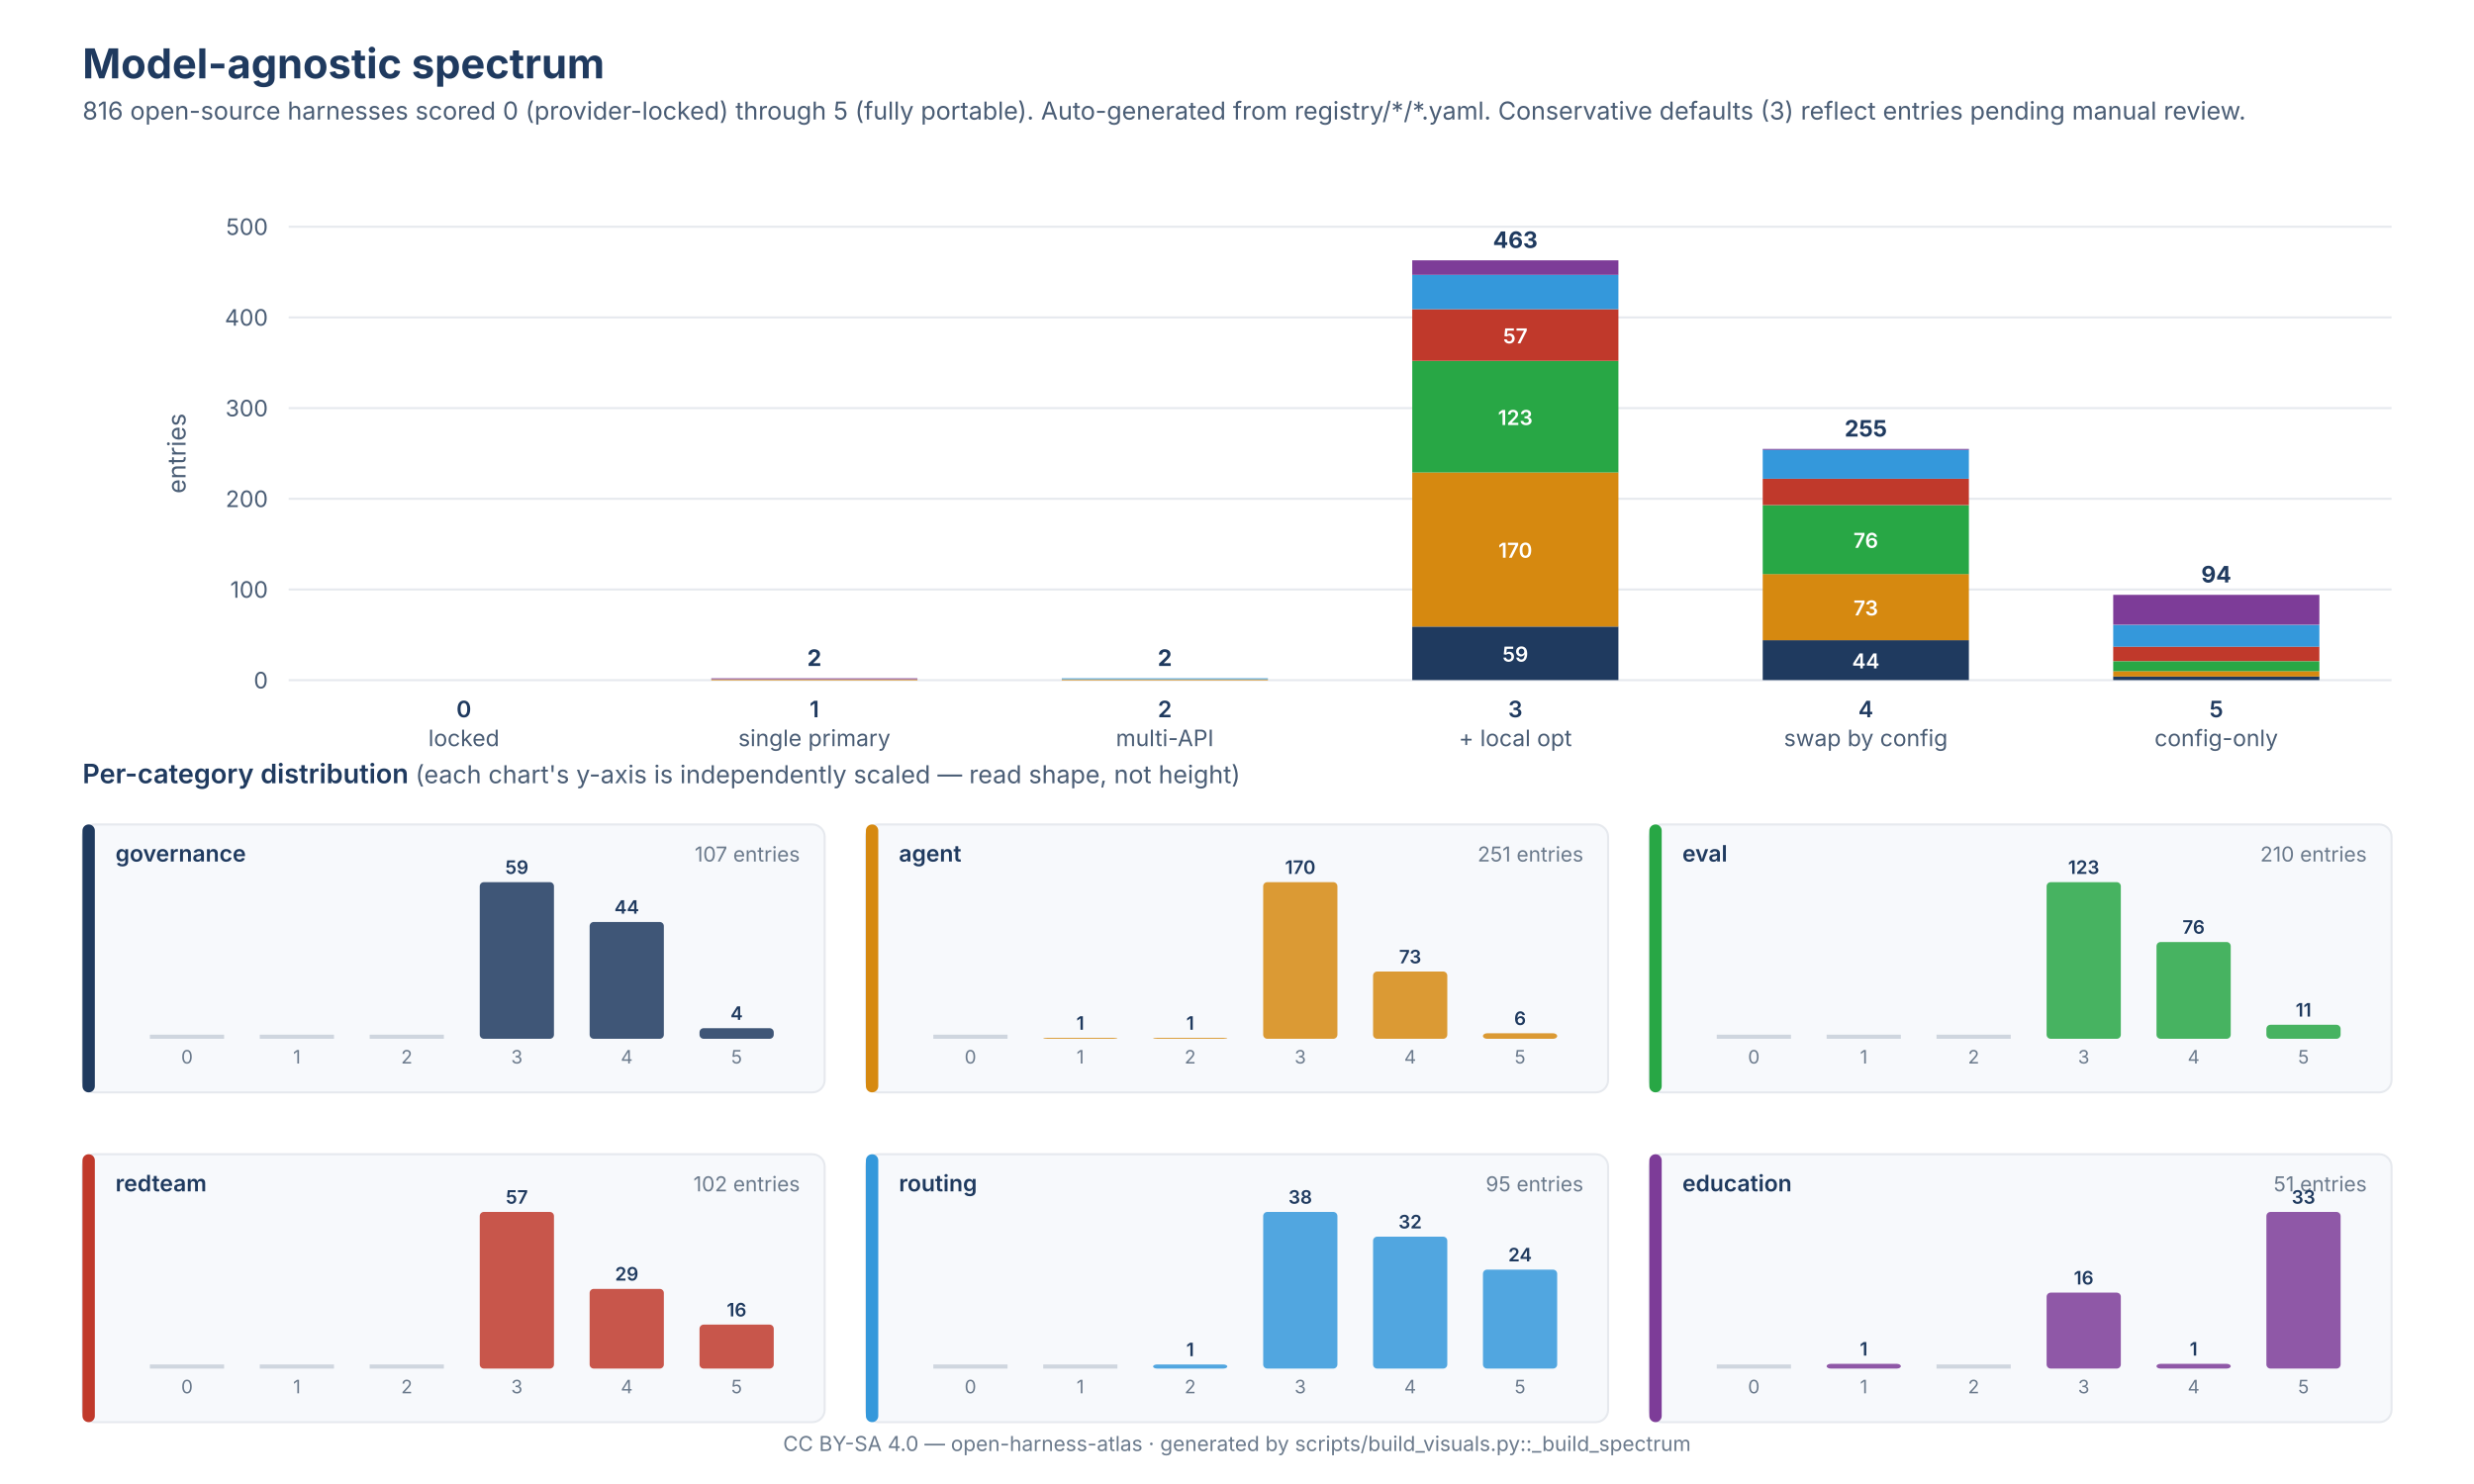
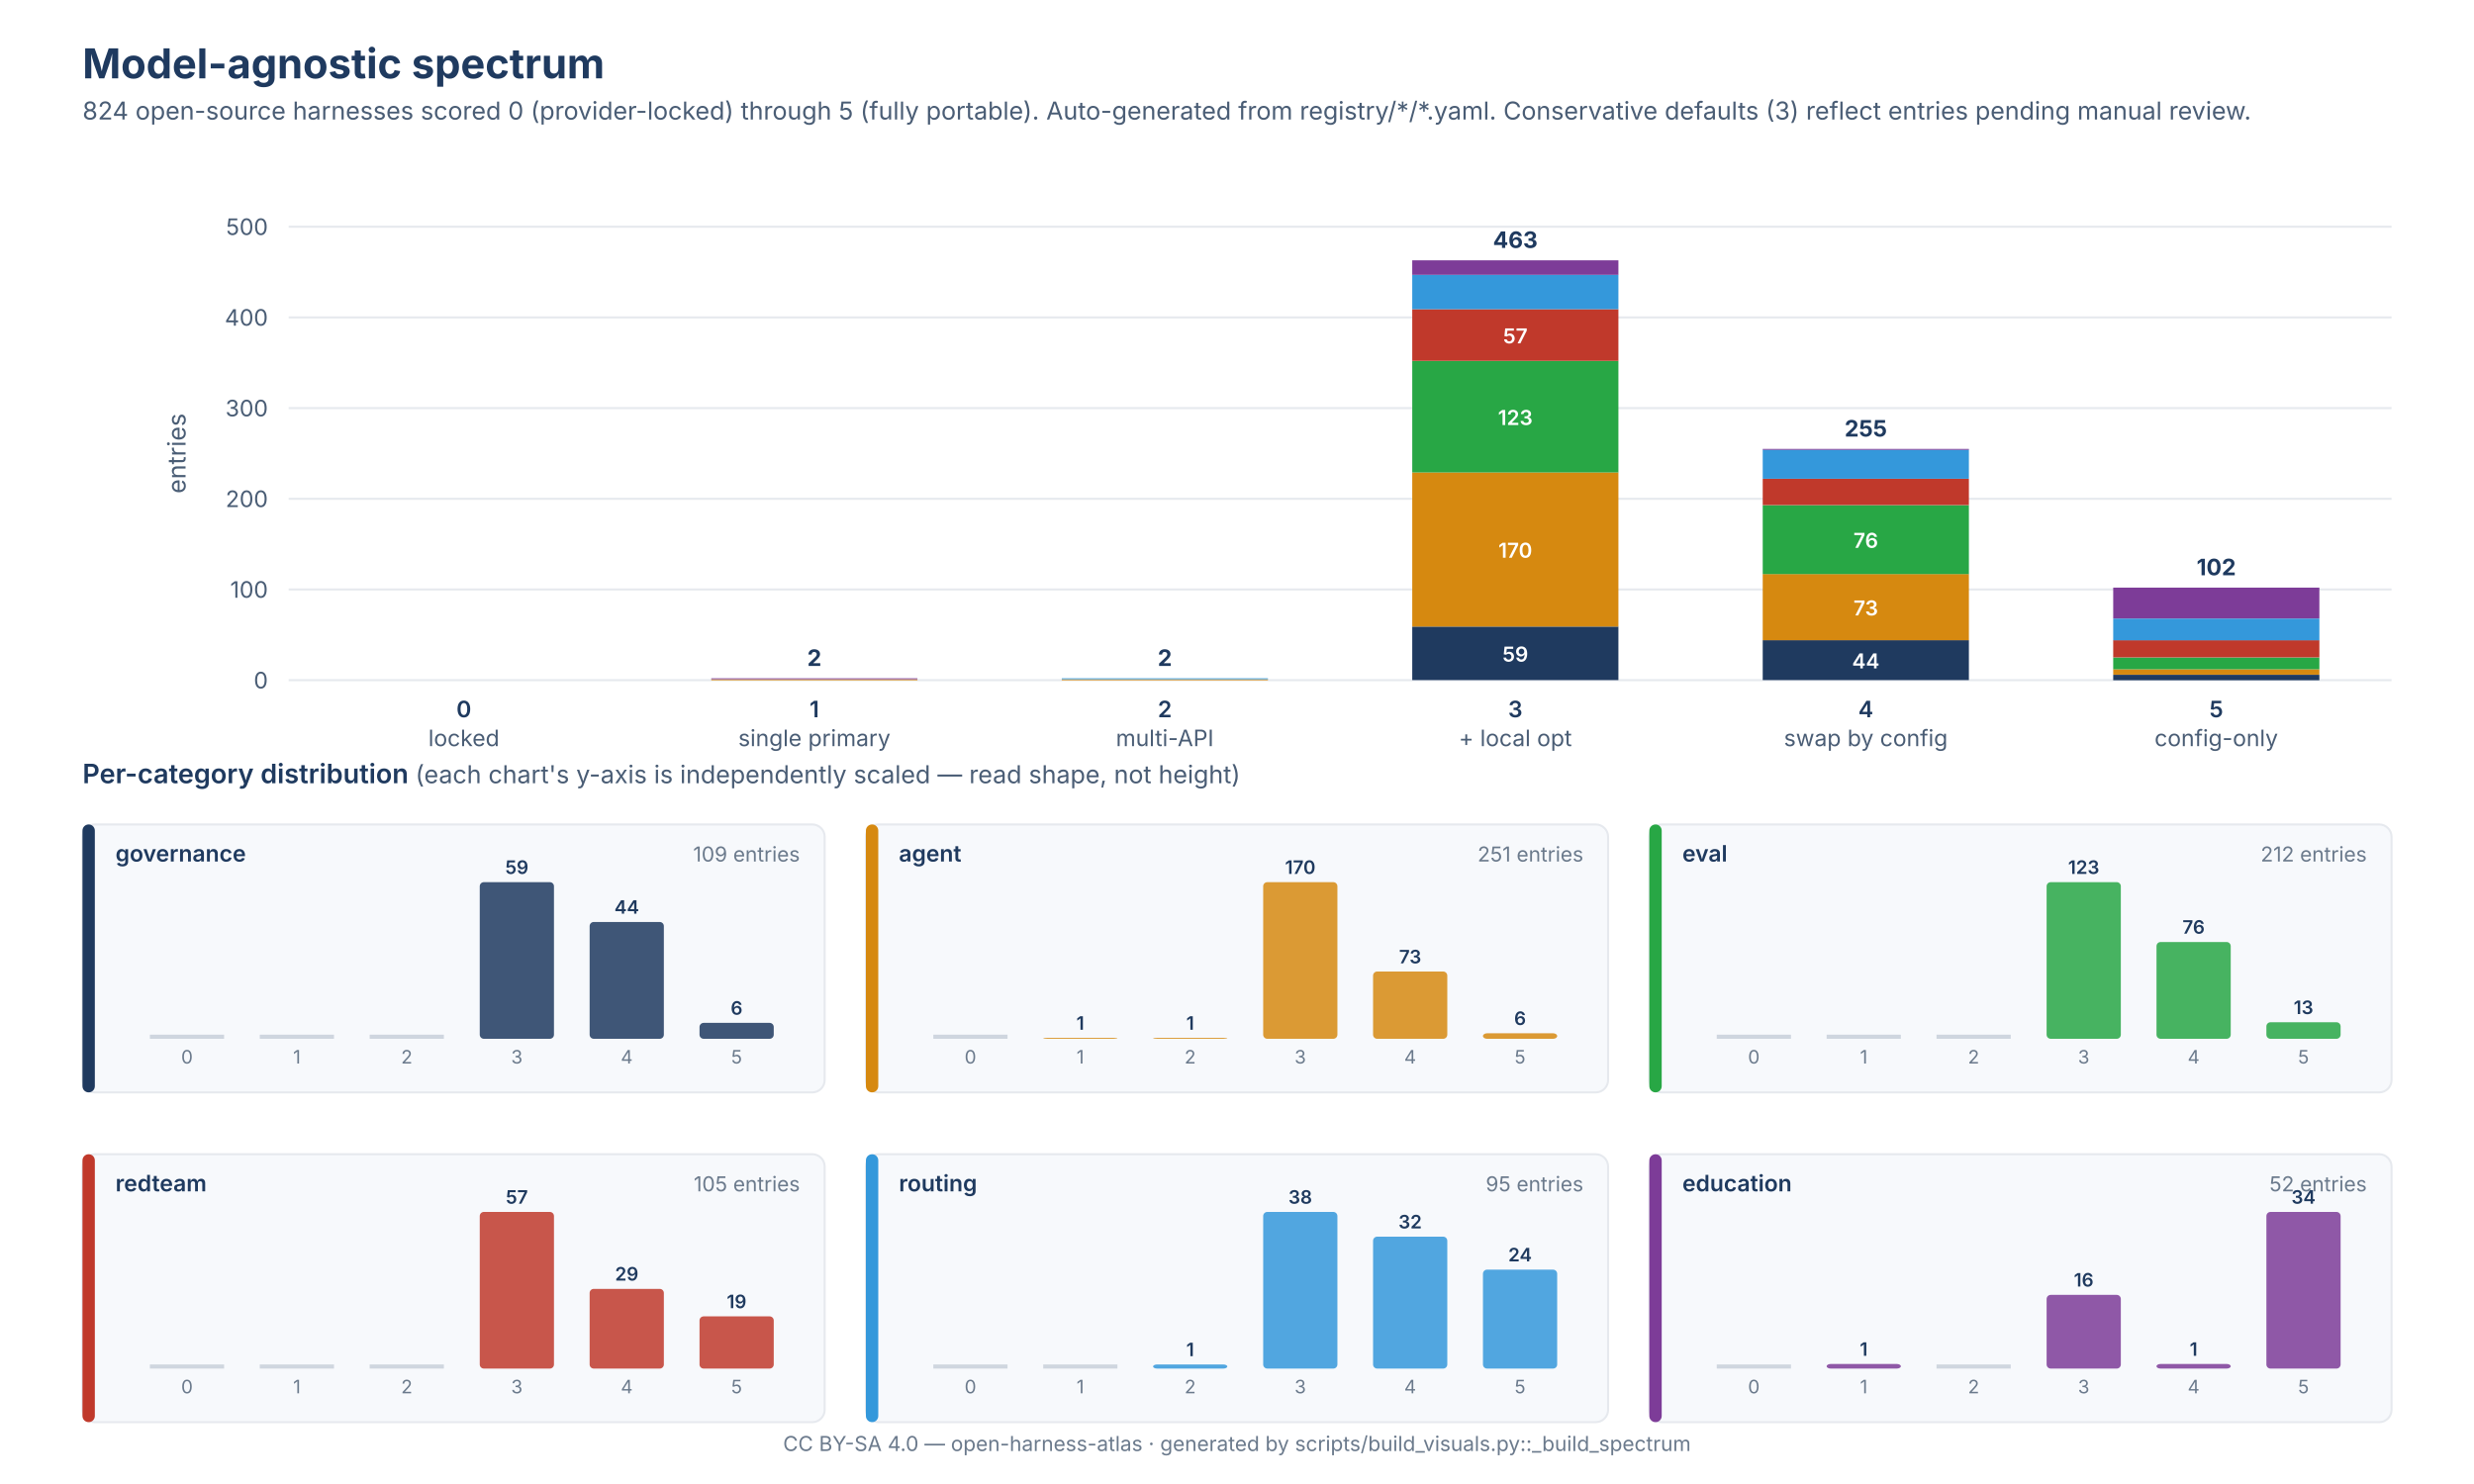
<svg xmlns="http://www.w3.org/2000/svg" viewBox="0 0 1200 720" role="img" aria-labelledby="title desc">
  <style>.body{font-family:"Inter","Helvetica Neue",Arial,sans-serif;}.title{font-size:20px;font-weight:700;fill:#1f3a5f;}.sub{font-size:12px;font-weight:400;fill:#4a5d75;}.h2{font-size:13px;font-weight:600;fill:#1f3a5f;}.axis{font-size:11px;fill:#4a5d75;}.axis-bold{font-size:11px;font-weight:600;fill:#1f3a5f;text-anchor:middle;}.bar-total{font-size:11px;font-weight:700;fill:#1f3a5f;text-anchor:middle;}.seg-label{font-size:10px;font-weight:600;fill:#ffffff;text-anchor:middle;}.mini-title{font-size:11px;font-weight:600;fill:#1f3a5f;}.mini-count{font-size:10px;fill:#6b7a8c;}.mini-axis{font-size:9px;fill:#6b7a8c;text-anchor:middle;}.mini-bar-label{font-size:9px;font-weight:600;fill:#1f3a5f;text-anchor:middle;}.legend-text{font-size:11px;fill:#1f3a5f;}.footer{font-size:10px;fill:#6b7a8c;text-anchor:middle;}</style>
  <rect width="1200" height="720" fill="#ffffff" />
  <text x="40" y="38" class="body title">Model-agnostic spectrum</text>
-   <text x="40" y="58" class="body sub">816 open-source harnesses scored 0 (provider-locked) through 5 (fully portable). Auto-generated from registry/*/*.yaml. Conservative defaults (3) reflect entries pending manual review.</text>
+   <text x="40" y="58" class="body sub">824 open-source harnesses scored 0 (provider-locked) through 5 (fully portable). Auto-generated from registry/*/*.yaml. Conservative defaults (3) reflect entries pending manual review.</text>
  <line x1="140" y1="330.0" x2="1160" y2="330.0" stroke="#e6e9ee" stroke-width="1" />
  <text x="130" y="334.0" class="body axis" text-anchor="end">0</text>
  <line x1="140" y1="286.0" x2="1160" y2="286.0" stroke="#e6e9ee" stroke-width="1" />
  <text x="130" y="290.0" class="body axis" text-anchor="end">100</text>
  <line x1="140" y1="242.0" x2="1160" y2="242.0" stroke="#e6e9ee" stroke-width="1" />
  <text x="130" y="246.0" class="body axis" text-anchor="end">200</text>
  <line x1="140" y1="198.0" x2="1160" y2="198.0" stroke="#e6e9ee" stroke-width="1" />
  <text x="130" y="202.0" class="body axis" text-anchor="end">300</text>
  <line x1="140" y1="154.0" x2="1160" y2="154.0" stroke="#e6e9ee" stroke-width="1" />
  <text x="130" y="158.0" class="body axis" text-anchor="end">400</text>
  <line x1="140" y1="110.0" x2="1160" y2="110.0" stroke="#e6e9ee" stroke-width="1" />
  <text x="130" y="114.0" class="body axis" text-anchor="end">500</text>
  <text x="90" y="220.0" class="body sub" transform="rotate(-90 90,220.0)" text-anchor="middle">entries</text>
  <text x="225.0" y="348.0" class="body axis-bold">0</text>
  <rect x="345.0" y="329.6" width="100" height="0.44" fill="#d68910" />
  <rect x="345.0" y="329.1" width="100" height="0.44" fill="#7d3c98" />
  <text x="395.0" y="323.1" class="body bar-total">2</text>
  <text x="395.0" y="348.0" class="body axis-bold">1</text>
  <rect x="515.0" y="329.6" width="100" height="0.44" fill="#d68910" />
  <rect x="515.0" y="329.1" width="100" height="0.44" fill="#3498db" />
  <text x="565.0" y="323.1" class="body bar-total">2</text>
  <text x="565.0" y="348.0" class="body axis-bold">2</text>
  <rect x="685.0" y="304.0" width="100" height="25.96" fill="#1f3a5f" />
  <text x="735.0" y="321.0" class="body seg-label">59</text>
  <rect x="685.0" y="229.2" width="100" height="74.80" fill="#d68910" />
  <text x="735.0" y="270.6" class="body seg-label">170</text>
  <rect x="685.0" y="175.1" width="100" height="54.12" fill="#28a745" />
  <text x="735.0" y="206.2" class="body seg-label">123</text>
  <rect x="685.0" y="150.0" width="100" height="25.08" fill="#c0392b" />
  <text x="735.0" y="166.6" class="body seg-label">57</text>
  <rect x="685.0" y="133.3" width="100" height="16.72" fill="#3498db" />
  <rect x="685.0" y="126.3" width="100" height="7.04" fill="#7d3c98" />
  <text x="735.0" y="120.3" class="body bar-total">463</text>
  <text x="735.0" y="348.0" class="body axis-bold">3</text>
  <rect x="855.0" y="310.6" width="100" height="19.36" fill="#1f3a5f" />
  <text x="905.0" y="324.3" class="body seg-label">44</text>
  <rect x="855.0" y="278.5" width="100" height="32.12" fill="#d68910" />
  <text x="905.0" y="298.6" class="body seg-label">73</text>
  <rect x="855.0" y="245.1" width="100" height="33.44" fill="#28a745" />
  <text x="905.0" y="265.8" class="body seg-label">76</text>
  <rect x="855.0" y="232.3" width="100" height="12.76" fill="#c0392b" />
  <rect x="855.0" y="218.2" width="100" height="14.08" fill="#3498db" />
  <rect x="855.0" y="217.8" width="100" height="0.44" fill="#7d3c98" />
  <text x="905.0" y="211.8" class="body bar-total">255</text>
  <text x="905.0" y="348.0" class="body axis-bold">4</text>
-   <rect x="1025.0" y="328.2" width="100" height="1.76" fill="#1f3a5f" />
-   <rect x="1025.0" y="325.6" width="100" height="2.64" fill="#d68910" />
-   <rect x="1025.0" y="320.8" width="100" height="4.84" fill="#28a745" />
-   <rect x="1025.0" y="313.7" width="100" height="7.04" fill="#c0392b" />
-   <rect x="1025.0" y="303.2" width="100" height="10.56" fill="#3498db" />
-   <rect x="1025.0" y="288.6" width="100" height="14.52" fill="#7d3c98" />
-   <text x="1075.0" y="282.6" class="body bar-total">94</text>
+   <rect x="1025.0" y="327.4" width="100" height="2.64" fill="#1f3a5f" />
+   <rect x="1025.0" y="324.7" width="100" height="2.64" fill="#d68910" />
+   <rect x="1025.0" y="319.0" width="100" height="5.72" fill="#28a745" />
+   <rect x="1025.0" y="310.6" width="100" height="8.36" fill="#c0392b" />
+   <rect x="1025.0" y="300.1" width="100" height="10.56" fill="#3498db" />
+   <rect x="1025.0" y="285.1" width="100" height="14.96" fill="#7d3c98" />
+   <text x="1075.0" y="279.1" class="body bar-total">102</text>
  <text x="1075.0" y="348.0" class="body axis-bold">5</text>
  <text x="225.0" y="362.0" class="body axis" text-anchor="middle">locked</text>
  <text x="395.0" y="362.0" class="body axis" text-anchor="middle">single primary</text>
  <text x="565.0" y="362.0" class="body axis" text-anchor="middle">multi-API</text>
  <text x="735.0" y="362.0" class="body axis" text-anchor="middle">+ local opt</text>
  <text x="905.0" y="362.0" class="body axis" text-anchor="middle">swap by config</text>
  <text x="1075.0" y="362.0" class="body axis" text-anchor="middle">config-only</text>
  <text x="40" y="380" class="body h2">Per-category distribution <tspan class="sub">(each chart's y-axis is independently scaled — read shape, not height)</tspan>
  </text>
  <rect x="40" y="400" width="360" height="130" rx="6" fill="#f7f9fc" stroke="#e6e9ee" stroke-width="1" />
  <rect x="40" y="400" width="6" height="130" rx="3" fill="#1f3a5f" />
  <text x="56" y="418" class="body mini-title">governance</text>
-   <text x="388" y="418" class="body mini-count" text-anchor="end">107 entries</text>
+   <text x="388" y="418" class="body mini-count" text-anchor="end">109 entries</text>
  <line x1="72.7" y1="503" x2="108.7" y2="503" stroke="#cfd6df" stroke-width="2" />
  <text x="90.7" y="516.0" class="body mini-axis">0</text>
  <line x1="126.0" y1="503" x2="162.0" y2="503" stroke="#cfd6df" stroke-width="2" />
  <text x="144.0" y="516.0" class="body mini-axis">1</text>
  <line x1="179.3" y1="503" x2="215.3" y2="503" stroke="#cfd6df" stroke-width="2" />
  <text x="197.3" y="516.0" class="body mini-axis">2</text>
  <rect x="232.7" y="428.00" width="36" height="76.00" rx="2" fill="#1f3a5f" opacity="0.85" />
  <text x="250.7" y="424.0" class="body mini-bar-label">59</text>
  <text x="250.7" y="516.0" class="body mini-axis">3</text>
  <rect x="286.0" y="447.32" width="36" height="56.68" rx="2" fill="#1f3a5f" opacity="0.85" />
  <text x="304.0" y="443.3" class="body mini-bar-label">44</text>
  <text x="304.0" y="516.0" class="body mini-axis">4</text>
-   <rect x="339.3" y="498.85" width="36" height="5.15" rx="2" fill="#1f3a5f" opacity="0.85" />
-   <text x="357.3" y="494.8" class="body mini-bar-label">4</text>
+   <rect x="339.3" y="496.27" width="36" height="7.73" rx="2" fill="#1f3a5f" opacity="0.85" />
+   <text x="357.3" y="492.3" class="body mini-bar-label">6</text>
  <text x="357.3" y="516.0" class="body mini-axis">5</text>
  <rect x="420" y="400" width="360" height="130" rx="6" fill="#f7f9fc" stroke="#e6e9ee" stroke-width="1" />
  <rect x="420" y="400" width="6" height="130" rx="3" fill="#d68910" />
  <text x="436" y="418" class="body mini-title">agent</text>
  <text x="768" y="418" class="body mini-count" text-anchor="end">251 entries</text>
  <line x1="452.7" y1="503" x2="488.7" y2="503" stroke="#cfd6df" stroke-width="2" />
  <text x="470.7" y="516.0" class="body mini-axis">0</text>
  <rect x="506.0" y="503.55" width="36" height="0.45" rx="2" fill="#d68910" opacity="0.85" />
  <text x="524.0" y="499.6" class="body mini-bar-label">1</text>
  <text x="524.0" y="516.0" class="body mini-axis">1</text>
  <rect x="559.3" y="503.55" width="36" height="0.45" rx="2" fill="#d68910" opacity="0.85" />
  <text x="577.3" y="499.6" class="body mini-bar-label">1</text>
  <text x="577.3" y="516.0" class="body mini-axis">2</text>
  <rect x="612.7" y="428.00" width="36" height="76.00" rx="2" fill="#d68910" opacity="0.85" />
  <text x="630.7" y="424.0" class="body mini-bar-label">170</text>
  <text x="630.7" y="516.0" class="body mini-axis">3</text>
  <rect x="666.0" y="471.36" width="36" height="32.64" rx="2" fill="#d68910" opacity="0.85" />
  <text x="684.0" y="467.4" class="body mini-bar-label">73</text>
  <text x="684.0" y="516.0" class="body mini-axis">4</text>
  <rect x="719.3" y="501.32" width="36" height="2.68" rx="2" fill="#d68910" opacity="0.85" />
  <text x="737.3" y="497.3" class="body mini-bar-label">6</text>
  <text x="737.3" y="516.0" class="body mini-axis">5</text>
  <rect x="800" y="400" width="360" height="130" rx="6" fill="#f7f9fc" stroke="#e6e9ee" stroke-width="1" />
  <rect x="800" y="400" width="6" height="130" rx="3" fill="#28a745" />
  <text x="816" y="418" class="body mini-title">eval</text>
-   <text x="1148" y="418" class="body mini-count" text-anchor="end">210 entries</text>
+   <text x="1148" y="418" class="body mini-count" text-anchor="end">212 entries</text>
  <line x1="832.7" y1="503" x2="868.7" y2="503" stroke="#cfd6df" stroke-width="2" />
  <text x="850.7" y="516.0" class="body mini-axis">0</text>
  <line x1="886.0" y1="503" x2="922.0" y2="503" stroke="#cfd6df" stroke-width="2" />
  <text x="904.0" y="516.0" class="body mini-axis">1</text>
  <line x1="939.3" y1="503" x2="975.3" y2="503" stroke="#cfd6df" stroke-width="2" />
  <text x="957.3" y="516.0" class="body mini-axis">2</text>
  <rect x="992.7" y="428.00" width="36" height="76.00" rx="2" fill="#28a745" opacity="0.85" />
  <text x="1010.7" y="424.0" class="body mini-bar-label">123</text>
  <text x="1010.7" y="516.0" class="body mini-axis">3</text>
  <rect x="1046.0" y="457.04" width="36" height="46.96" rx="2" fill="#28a745" opacity="0.85" />
  <text x="1064.0" y="453.0" class="body mini-bar-label">76</text>
  <text x="1064.0" y="516.0" class="body mini-axis">4</text>
-   <rect x="1099.3" y="497.20" width="36" height="6.80" rx="2" fill="#28a745" opacity="0.85" />
-   <text x="1117.3" y="493.2" class="body mini-bar-label">11</text>
+   <rect x="1099.3" y="495.97" width="36" height="8.03" rx="2" fill="#28a745" opacity="0.85" />
+   <text x="1117.3" y="492.0" class="body mini-bar-label">13</text>
  <text x="1117.3" y="516.0" class="body mini-axis">5</text>
  <rect x="40" y="560" width="360" height="130" rx="6" fill="#f7f9fc" stroke="#e6e9ee" stroke-width="1" />
  <rect x="40" y="560" width="6" height="130" rx="3" fill="#c0392b" />
  <text x="56" y="578" class="body mini-title">redteam</text>
-   <text x="388" y="578" class="body mini-count" text-anchor="end">102 entries</text>
+   <text x="388" y="578" class="body mini-count" text-anchor="end">105 entries</text>
  <line x1="72.7" y1="663" x2="108.7" y2="663" stroke="#cfd6df" stroke-width="2" />
  <text x="90.7" y="676.0" class="body mini-axis">0</text>
  <line x1="126.0" y1="663" x2="162.0" y2="663" stroke="#cfd6df" stroke-width="2" />
  <text x="144.0" y="676.0" class="body mini-axis">1</text>
  <line x1="179.3" y1="663" x2="215.3" y2="663" stroke="#cfd6df" stroke-width="2" />
  <text x="197.3" y="676.0" class="body mini-axis">2</text>
  <rect x="232.7" y="588.00" width="36" height="76.00" rx="2" fill="#c0392b" opacity="0.85" />
  <text x="250.7" y="584.0" class="body mini-bar-label">57</text>
  <text x="250.7" y="676.0" class="body mini-axis">3</text>
  <rect x="286.0" y="625.33" width="36" height="38.67" rx="2" fill="#c0392b" opacity="0.85" />
  <text x="304.0" y="621.3" class="body mini-bar-label">29</text>
  <text x="304.0" y="676.0" class="body mini-axis">4</text>
-   <rect x="339.3" y="642.67" width="36" height="21.33" rx="2" fill="#c0392b" opacity="0.85" />
-   <text x="357.3" y="638.7" class="body mini-bar-label">16</text>
+   <rect x="339.3" y="638.67" width="36" height="25.33" rx="2" fill="#c0392b" opacity="0.85" />
+   <text x="357.3" y="634.7" class="body mini-bar-label">19</text>
  <text x="357.3" y="676.0" class="body mini-axis">5</text>
  <rect x="420" y="560" width="360" height="130" rx="6" fill="#f7f9fc" stroke="#e6e9ee" stroke-width="1" />
  <rect x="420" y="560" width="6" height="130" rx="3" fill="#3498db" />
  <text x="436" y="578" class="body mini-title">routing</text>
  <text x="768" y="578" class="body mini-count" text-anchor="end">95 entries</text>
  <line x1="452.7" y1="663" x2="488.7" y2="663" stroke="#cfd6df" stroke-width="2" />
  <text x="470.7" y="676.0" class="body mini-axis">0</text>
  <line x1="506.0" y1="663" x2="542.0" y2="663" stroke="#cfd6df" stroke-width="2" />
  <text x="524.0" y="676.0" class="body mini-axis">1</text>
  <rect x="559.3" y="662.00" width="36" height="2.00" rx="2" fill="#3498db" opacity="0.85" />
  <text x="577.3" y="658.0" class="body mini-bar-label">1</text>
  <text x="577.3" y="676.0" class="body mini-axis">2</text>
  <rect x="612.7" y="588.00" width="36" height="76.00" rx="2" fill="#3498db" opacity="0.85" />
  <text x="630.7" y="584.0" class="body mini-bar-label">38</text>
  <text x="630.7" y="676.0" class="body mini-axis">3</text>
  <rect x="666.0" y="600.00" width="36" height="64.00" rx="2" fill="#3498db" opacity="0.85" />
  <text x="684.0" y="596.0" class="body mini-bar-label">32</text>
  <text x="684.0" y="676.0" class="body mini-axis">4</text>
  <rect x="719.3" y="616.00" width="36" height="48.00" rx="2" fill="#3498db" opacity="0.85" />
  <text x="737.3" y="612.0" class="body mini-bar-label">24</text>
  <text x="737.3" y="676.0" class="body mini-axis">5</text>
  <rect x="800" y="560" width="360" height="130" rx="6" fill="#f7f9fc" stroke="#e6e9ee" stroke-width="1" />
  <rect x="800" y="560" width="6" height="130" rx="3" fill="#7d3c98" />
  <text x="816" y="578" class="body mini-title">education</text>
-   <text x="1148" y="578" class="body mini-count" text-anchor="end">51 entries</text>
+   <text x="1148" y="578" class="body mini-count" text-anchor="end">52 entries</text>
  <line x1="832.7" y1="663" x2="868.7" y2="663" stroke="#cfd6df" stroke-width="2" />
  <text x="850.7" y="676.0" class="body mini-axis">0</text>
-   <rect x="886.0" y="661.70" width="36" height="2.30" rx="2" fill="#7d3c98" opacity="0.85" />
-   <text x="904.0" y="657.7" class="body mini-bar-label">1</text>
+   <rect x="886.0" y="661.76" width="36" height="2.24" rx="2" fill="#7d3c98" opacity="0.85" />
+   <text x="904.0" y="657.8" class="body mini-bar-label">1</text>
  <text x="904.0" y="676.0" class="body mini-axis">1</text>
  <line x1="939.3" y1="663" x2="975.3" y2="663" stroke="#cfd6df" stroke-width="2" />
  <text x="957.3" y="676.0" class="body mini-axis">2</text>
-   <rect x="992.7" y="627.15" width="36" height="36.85" rx="2" fill="#7d3c98" opacity="0.85" />
-   <text x="1010.7" y="623.2" class="body mini-bar-label">16</text>
+   <rect x="992.7" y="628.24" width="36" height="35.76" rx="2" fill="#7d3c98" opacity="0.85" />
+   <text x="1010.7" y="624.2" class="body mini-bar-label">16</text>
  <text x="1010.7" y="676.0" class="body mini-axis">3</text>
-   <rect x="1046.0" y="661.70" width="36" height="2.30" rx="2" fill="#7d3c98" opacity="0.85" />
-   <text x="1064.0" y="657.7" class="body mini-bar-label">1</text>
+   <rect x="1046.0" y="661.76" width="36" height="2.24" rx="2" fill="#7d3c98" opacity="0.85" />
+   <text x="1064.0" y="657.8" class="body mini-bar-label">1</text>
  <text x="1064.0" y="676.0" class="body mini-axis">4</text>
  <rect x="1099.3" y="588.00" width="36" height="76.00" rx="2" fill="#7d3c98" opacity="0.85" />
-   <text x="1117.3" y="584.0" class="body mini-bar-label">33</text>
+   <text x="1117.3" y="584.0" class="body mini-bar-label">34</text>
  <text x="1117.3" y="676.0" class="body mini-axis">5</text>
  <text x="600" y="704" class="body footer">CC BY-SA 4.0 — open-harness-atlas · generated by scripts/build_visuals.py::_build_spectrum</text>
</svg>
